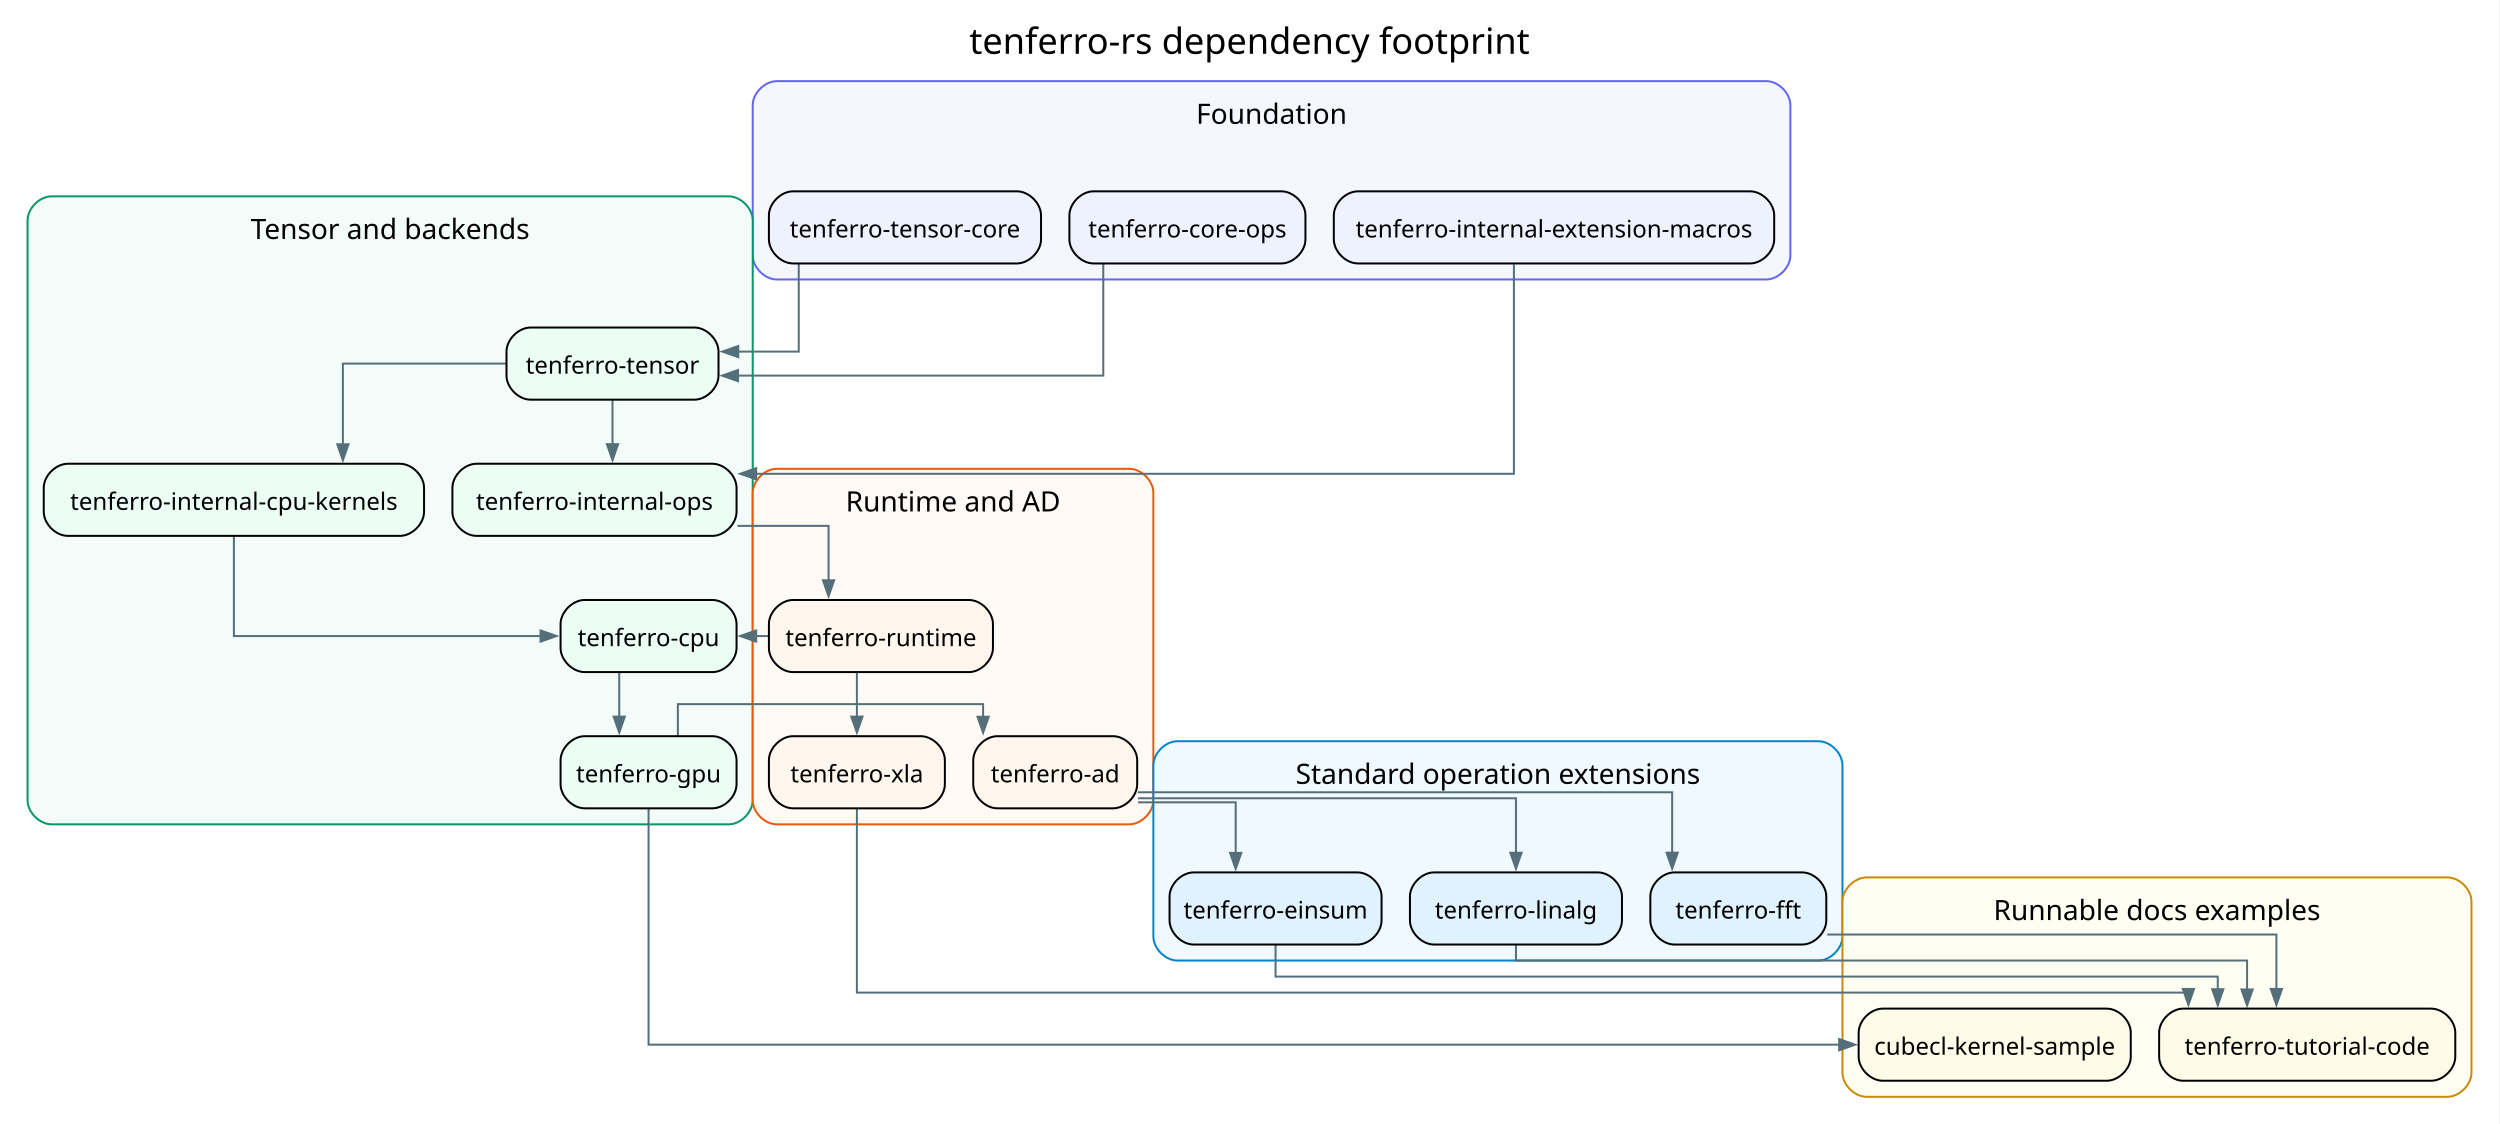
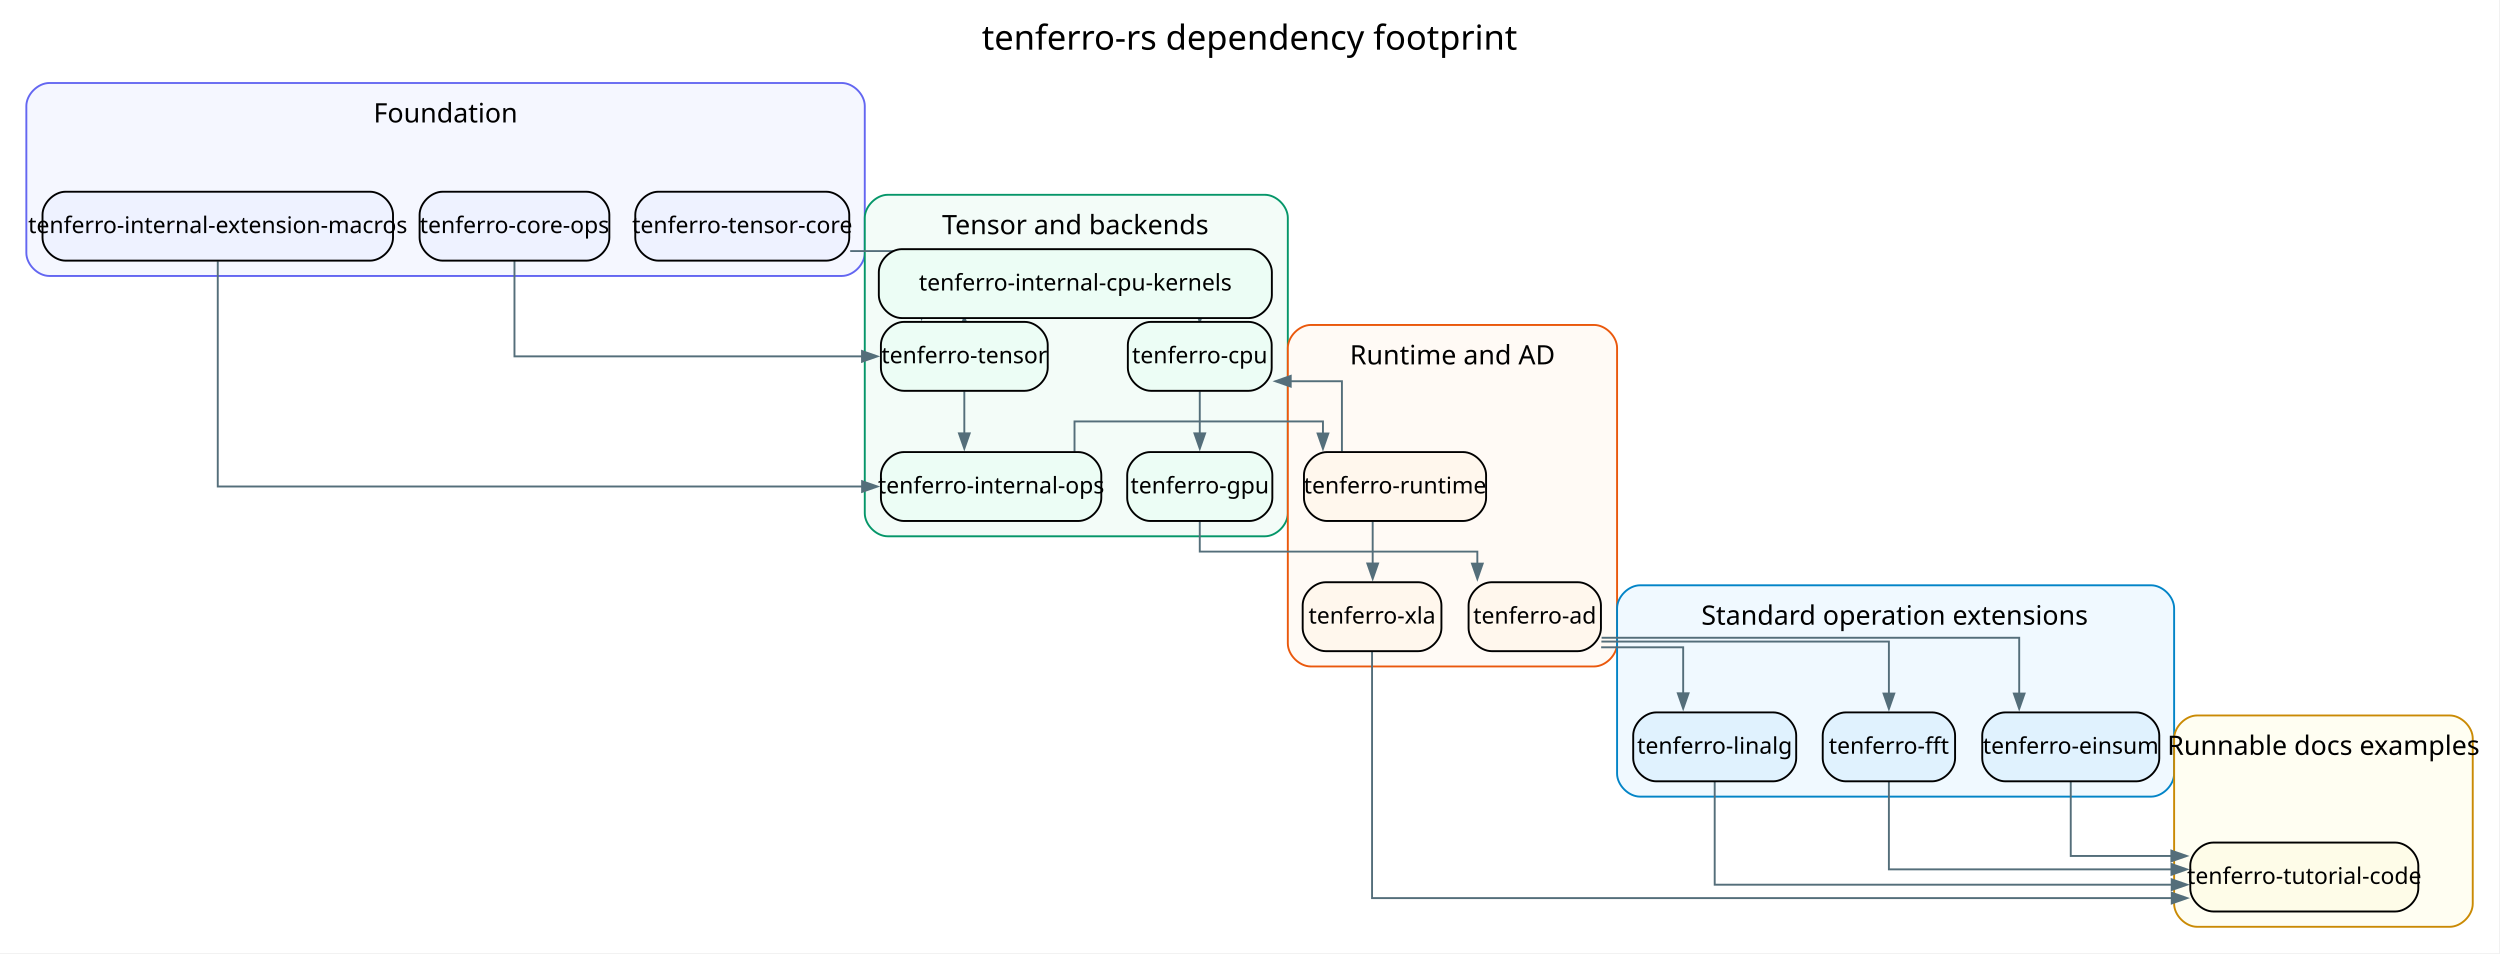
- <svg xmlns="http://www.w3.org/2000/svg" xmlns:xlink="http://www.w3.org/1999/xlink" width="1248pt" height="561pt" viewBox="0.00 0.00 1248.00 561.00" role="img" aria-labelledby="dependency-footprint-title dependency-footprint-desc">
-   <g id="graph0" class="graph" transform="scale(1 1) rotate(0) translate(5.76 555.51)">
-     <polygon fill="#ffffff" stroke="none" points="-5.76,5.76 -5.76,-555.51 1241.76,-555.51 1241.76,5.76 -5.76,5.76" />
-     <text xml:space="preserve" text-anchor="middle" x="618" y="-528.65" font-family="IBM Plex Sans" font-size="18.00">tenferro-rs dependency footprint</text>
+ <svg xmlns="http://www.w3.org/2000/svg" xmlns:xlink="http://www.w3.org/1999/xlink" width="1306pt" height="498pt" viewBox="0.00 0.00 1306.00 498.00" role="img" aria-labelledby="dependency-footprint-title dependency-footprint-desc">
+   <g id="graph0" class="graph" transform="scale(1 1) rotate(0) translate(5.76 492.16)">
+     <polygon fill="#ffffff" stroke="none" points="-5.76,5.76 -5.76,-492.16 1299.76,-492.16 1299.76,5.76 -5.76,5.76" />
+     <text xml:space="preserve" text-anchor="middle" x="647" y="-466.2" font-family="IBM Plex Sans" font-size="18.00">tenferro-rs dependency footprint</text>
    <g id="clust1" class="cluster">
-       <path fill="#f5f7ff" stroke="#6366f1" d="M382,-416C382,-416 876,-416 876,-416 882,-416 888,-422 888,-428 888,-428 888,-503 888,-503 888,-509 882,-515 876,-515 876,-515 382,-515 382,-515 376,-515 370,-509 370,-503 370,-503 370,-428 370,-428 370,-422 376,-416 382,-416" />
+       <path fill="#f5f7ff" stroke="#6366f1" d="M20,-348C20,-348 434,-348 434,-348 440,-348 446,-354 446,-360 446,-360 446,-436.8 446,-436.8 446,-442.8 440,-448.8 434,-448.8 434,-448.8 20,-448.8 20,-448.8 14,-448.8 8,-442.8 8,-436.8 8,-436.8 8,-360 8,-360 8,-354 14,-348 20,-348" />
    </g>
    <g id="clust3" class="cluster">
-       <path fill="#f3fcf8" stroke="#059669" d="M20,-144C20,-144 358,-144 358,-144 364,-144 370,-150 370,-156 370,-156 370,-445.5 370,-445.5 370,-451.5 364,-457.5 358,-457.5 358,-457.5 20,-457.5 20,-457.5 14,-457.5 8,-451.5 8,-445.5 8,-445.5 8,-156 8,-156 8,-150 14,-144 20,-144" />
+       <path fill="#f3fcf8" stroke="#059669" d="M458,-212C458,-212 655,-212 655,-212 661,-212 667,-218 667,-224 667,-224 667,-378.4 667,-378.4 667,-384.4 661,-390.4 655,-390.4 655,-390.4 458,-390.4 458,-390.4 452,-390.4 446,-384.4 446,-378.4 446,-378.4 446,-224 446,-224 446,-218 452,-212 458,-212" />
    </g>
    <g id="clust5" class="cluster">
-       <path fill="#fffaf5" stroke="#ea580c" d="M382,-144C382,-144 558,-144 558,-144 564,-144 570,-150 570,-156 570,-156 570,-309.5 570,-309.5 570,-315.5 564,-321.5 558,-321.5 558,-321.5 382,-321.5 382,-321.5 376,-321.5 370,-315.5 370,-309.5 370,-309.5 370,-156 370,-156 370,-150 376,-144 382,-144" />
+       <path fill="#fffaf5" stroke="#ea580c" d="M679,-144C679,-144 827,-144 827,-144 833,-144 839,-150 839,-156 839,-156 839,-310.4 839,-310.4 839,-316.4 833,-322.4 827,-322.4 827,-322.4 679,-322.4 679,-322.4 673,-322.4 667,-316.4 667,-310.4 667,-310.4 667,-156 667,-156 667,-150 673,-144 679,-144" />
    </g>
    <g id="clust7" class="cluster">
-       <path fill="#f0f9ff" stroke="#0284c7" d="M582,-76C582,-76 902,-76 902,-76 908,-76 914,-82 914,-88 914,-88 914,-173.5 914,-173.5 914,-179.5 908,-185.5 902,-185.5 902,-185.5 582,-185.5 582,-185.5 576,-185.5 570,-179.5 570,-173.5 570,-173.5 570,-88 570,-88 570,-82 576,-76 582,-76" />
+       <path fill="#f0f9ff" stroke="#0284c7" d="M851,-76C851,-76 1118,-76 1118,-76 1124,-76 1130,-82 1130,-88 1130,-88 1130,-174.4 1130,-174.4 1130,-180.4 1124,-186.4 1118,-186.4 1118,-186.4 851,-186.4 851,-186.4 845,-186.4 839,-180.4 839,-174.4 839,-174.4 839,-88 839,-88 839,-82 845,-76 851,-76" />
    </g>
    <g id="clust9" class="cluster">
-       <path fill="#fffef2" stroke="#ca8a04" d="M926,-8C926,-8 1216,-8 1216,-8 1222,-8 1228,-14 1228,-20 1228,-20 1228,-105.5 1228,-105.5 1228,-111.5 1222,-117.5 1216,-117.5 1216,-117.5 926,-117.5 926,-117.5 920,-117.5 914,-111.5 914,-105.5 914,-105.5 914,-20 914,-20 914,-14 920,-8 926,-8" />
+       <path fill="#fffef2" stroke="#ca8a04" d="M1142,-8C1142,-8 1274,-8 1274,-8 1280,-8 1286,-14 1286,-20 1286,-20 1286,-106.4 1286,-106.4 1286,-112.4 1280,-118.4 1274,-118.4 1274,-118.4 1142,-118.4 1142,-118.4 1136,-118.4 1130,-112.4 1130,-106.4 1130,-106.4 1130,-20 1130,-20 1130,-14 1136,-8 1142,-8" />
    </g>
    <g id="edge1" class="edge">
-       <path fill="none" stroke="#546e7a" d="M392.97,-423.73C392.97,-405.44 392.97,-380 392.97,-380 392.97,-380 362.79,-380 362.79,-380" />
-       <polygon fill="#546e7a" stroke="#546e7a" points="362.79,-377.2 354.79,-380 362.79,-382.8 362.79,-377.2" />
+       <path fill="none" stroke="#546e7a" d="M438.38,-361C458.22,-361 475.67,-361 475.67,-361 475.67,-361 475.67,-333.83 475.67,-333.83" />
+       <polygon fill="#546e7a" stroke="#546e7a" points="478.47,-333.83 475.67,-325.83 472.87,-333.83 478.47,-333.83" />
+     </g>
+     <g id="edge9" class="edge">
+       <path fill="none" stroke="#546e7a" d="M108,-355.66C108,-318.54 108,-238 108,-238 108,-238 444.6,-238 444.6,-238" />
+       <polygon fill="#546e7a" stroke="#546e7a" points="444.6,-240.8 452.6,-238 444.6,-235.2 444.6,-240.8" />
+     </g>
+     <g id="edge2" class="edge">
+       <path fill="none" stroke="#546e7a" d="M263,-355.78C263,-335.63 263,-306 263,-306 263,-306 444.56,-306 444.56,-306" />
+       <polygon fill="#546e7a" stroke="#546e7a" points="444.56,-308.8 452.56,-306 444.56,-303.2 444.56,-308.8" />
+     </g>
+     <g id="edge8" class="edge">
+       <path fill="none" stroke="#546e7a" d="M498,-287.78C498,-287.78 498,-265.79 498,-265.79" />
+       <polygon fill="#546e7a" stroke="#546e7a" points="500.8,-265.79 498,-257.79 495.2,-265.79 500.8,-265.79" />
+     </g>
+     <g id="edge17" class="edge">
+       <path fill="none" stroke="#546e7a" d="M498,-324.22C498,-324.96 498,-325.37 498,-325.37 498,-325.37 498,-325.43 498,-325.43" />
+       <polygon fill="#546e7a" stroke="#546e7a" points="495.2,-318.51 498,-326.51 500.8,-318.51 495.2,-318.51" />
+     </g>
+     <g id="edge18" class="edge">
+       <path fill="none" stroke="#546e7a" d="M621,-325.49C621,-325.49 621,-325.14 621,-325.14" />
+       <polygon fill="#546e7a" stroke="#546e7a" points="623.8,-332 621,-324 618.2,-332 623.8,-332" />
+     </g>
+     <g id="edge4" class="edge">
+       <path fill="none" stroke="#546e7a" d="M621,-287.78C621,-287.78 621,-265.79 621,-265.79" />
+       <polygon fill="#546e7a" stroke="#546e7a" points="623.8,-265.79 621,-257.79 618.2,-265.79 623.8,-265.79" />
+     </g>
+     <g id="edge7" class="edge">
+       <path fill="none" stroke="#546e7a" d="M621,-219.81C621,-211.72 621,-204 621,-204 621,-204 766,-204 766,-204 766,-204 766,-197.71 766,-197.71" />
+       <polygon fill="#546e7a" stroke="#546e7a" points="768.8,-197.71 766,-189.71 763.2,-197.71 768.8,-197.71" />
+     </g>
+     <g id="edge5" class="edge">
+       <path fill="none" stroke="#546e7a" d="M555.57,-256.19C555.57,-264.28 555.57,-272 555.57,-272 555.57,-272 685.35,-272 685.35,-272 685.35,-272 685.35,-265.71 685.35,-265.71" />
+       <polygon fill="#546e7a" stroke="#546e7a" points="688.15,-265.71 685.35,-257.71 682.55,-265.71 688.15,-265.71" />
+     </g>
+     <g id="edge3" class="edge">
+       <path fill="none" stroke="#546e7a" d="M695.26,-256.31C695.26,-272.31 695.26,-293 695.26,-293 695.26,-293 668.51,-293 668.51,-293" />
+       <polygon fill="#546e7a" stroke="#546e7a" points="668.51,-290.2 660.51,-293 668.51,-295.8 668.51,-290.2" />
+     </g>
+     <g id="edge6" class="edge">
+       <path fill="none" stroke="#546e7a" d="M711.33,-219.78C711.33,-219.78 711.33,-197.79 711.33,-197.79" />
+       <polygon fill="#546e7a" stroke="#546e7a" points="714.13,-197.79 711.33,-189.79 708.53,-197.79 714.13,-197.79" />
+     </g>
+     <g id="edge16" class="edge">
+       <path fill="none" stroke="#546e7a" d="M711,-151.68C711,-112.27 711,-23 711,-23 711,-23 1128.77,-23 1128.77,-23" />
+       <polygon fill="#546e7a" stroke="#546e7a" points="1128.77,-25.8 1136.77,-23 1128.77,-20.2 1128.77,-25.8" />
+     </g>
+     <g id="edge10" class="edge">
+       <path fill="none" stroke="#546e7a" d="M830.92,-159C900.34,-159 1049.07,-159 1049.07,-159 1049.07,-159 1049.07,-129.86 1049.07,-129.86" />
+       <polygon fill="#546e7a" stroke="#546e7a" points="1051.87,-129.86 1049.07,-121.86 1046.27,-129.86 1051.87,-129.86" />
    </g>
    <g id="edge11" class="edge">
-       <path fill="none" stroke="#546e7a" d="M749.98,-423.59C749.98,-389.27 749.98,-319 749.98,-319 749.98,-319 371.73,-319 371.73,-319" />
-       <polygon fill="#546e7a" stroke="#546e7a" points="371.73,-316.2 363.73,-319 371.73,-321.8 371.73,-316.2" />
-     </g>
-     <g id="edge2" class="edge">
-       <path fill="none" stroke="#546e7a" d="M545,-423.71C545,-401.79 545,-368 545,-368 545,-368 362.67,-368 362.67,-368" />
-       <polygon fill="#546e7a" stroke="#546e7a" points="362.67,-365.2 354.67,-368 362.67,-370.8 362.67,-365.2" />
-     </g>
-     <g id="edge3" class="edge">
-       <path fill="none" stroke="#546e7a" d="M246.8,-374C209.18,-374 165.4,-374 165.4,-374 165.4,-374 165.4,-333.74 165.4,-333.74" />
-       <polygon fill="#546e7a" stroke="#546e7a" points="168.2,-333.74 165.4,-325.74 162.6,-333.74 168.2,-333.74" />
-     </g>
-     <g id="edge10" class="edge">
-       <path fill="none" stroke="#546e7a" d="M300,-355.78C300,-355.78 300,-333.79 300,-333.79" />
-       <polygon fill="#546e7a" stroke="#546e7a" points="302.8,-333.79 300,-325.79 297.2,-333.79 302.8,-333.79" />
-     </g>
-     <g id="edge4" class="edge">
-       <path fill="none" stroke="#546e7a" d="M111,-287.78C111,-267.63 111,-238 111,-238 111,-238 264.08,-238 264.08,-238" />
-       <polygon fill="#546e7a" stroke="#546e7a" points="264.08,-240.8 272.08,-238 264.08,-235.2 264.08,-240.8" />
-     </g>
-     <g id="edge6" class="edge">
-       <path fill="none" stroke="#546e7a" d="M303.36,-219.78C303.36,-219.78 303.36,-197.79 303.36,-197.79" />
-       <polygon fill="#546e7a" stroke="#546e7a" points="306.16,-197.79 303.36,-189.79 300.56,-197.79 306.16,-197.79" />
-     </g>
-     <g id="edge9" class="edge">
-       <path fill="none" stroke="#546e7a" d="M332.64,-188.19C332.64,-196.28 332.64,-204 332.64,-204 332.64,-204 485,-204 485,-204 485,-204 485,-197.71 485,-197.71" />
-       <polygon fill="#546e7a" stroke="#546e7a" points="487.8,-197.71 485,-189.71 482.2,-197.71 487.8,-197.71" />
-     </g>
-     <g id="edge19" class="edge">
-       <path fill="none" stroke="#546e7a" d="M318,-151.66C318,-114.54 318,-34 318,-34 318,-34 912.35,-34 912.35,-34" />
-       <polygon fill="#546e7a" stroke="#546e7a" points="912.35,-36.8 920.35,-34 912.35,-31.2 912.35,-36.8" />
-     </g>
-     <g id="edge7" class="edge">
-       <path fill="none" stroke="#546e7a" d="M362.34,-293C386.67,-293 407.86,-293 407.86,-293 407.86,-293 407.86,-265.83 407.86,-265.83" />
-       <polygon fill="#546e7a" stroke="#546e7a" points="410.66,-265.83 407.86,-257.83 405.06,-265.83 410.66,-265.83" />
-     </g>
-     <g id="edge5" class="edge">
-       <path fill="none" stroke="#546e7a" d="M377.7,-238C377.7,-238 371.74,-238 371.74,-238" />
-       <polygon fill="#546e7a" stroke="#546e7a" points="371.74,-235.2 363.74,-238 371.74,-240.8 371.74,-235.2" />
-     </g>
-     <g id="edge8" class="edge">
-       <path fill="none" stroke="#546e7a" d="M422,-219.78C422,-219.78 422,-197.79 422,-197.79" />
-       <polygon fill="#546e7a" stroke="#546e7a" points="424.8,-197.79 422,-189.79 419.2,-197.79 424.8,-197.79" />
-     </g>
-     <g id="edge18" class="edge">
-       <path fill="none" stroke="#546e7a" d="M422,-151.84C422,-120.59 422,-60 422,-60 422,-60 1086.71,-60 1086.71,-60 1086.71,-60 1086.71,-59.23 1086.71,-59.23" />
-       <polygon fill="#546e7a" stroke="#546e7a" points="1089.51,-61.85 1086.71,-53.85 1083.91,-61.85 1089.51,-61.85" />
+       <path fill="none" stroke="#546e7a" d="M830.68,-154C851.33,-154 873.53,-154 873.53,-154 873.53,-154 873.53,-129.99 873.53,-129.99" />
+       <polygon fill="#546e7a" stroke="#546e7a" points="876.33,-129.99 873.53,-121.99 870.73,-129.99 876.33,-129.99" />
    </g>
    <g id="edge12" class="edge">
-       <path fill="none" stroke="#546e7a" d="M562.36,-155C586.05,-155 611.1,-155 611.1,-155 611.1,-155 611.1,-129.75 611.1,-129.75" />
-       <polygon fill="#546e7a" stroke="#546e7a" points="613.9,-129.75 611.1,-121.75 608.3,-129.75 613.9,-129.75" />
+       <path fill="none" stroke="#546e7a" d="M830.8,-157C884.39,-157 981,-157 981,-157 981,-157 981,-129.83 981,-129.83" />
+       <polygon fill="#546e7a" stroke="#546e7a" points="983.8,-129.83 981,-121.83 978.2,-129.83 983.8,-129.83" />
    </g>
    <g id="edge13" class="edge">
-       <path fill="none" stroke="#546e7a" d="M562.39,-157C628.6,-157 751,-157 751,-157 751,-157 751,-129.83 751,-129.83" />
-       <polygon fill="#546e7a" stroke="#546e7a" points="753.8,-129.83 751,-121.83 748.2,-129.83 753.8,-129.83" />
+       <path fill="none" stroke="#546e7a" d="M1076,-83.65C1076,-66.99 1076,-45 1076,-45 1076,-45 1128.56,-45 1128.56,-45" />
+       <polygon fill="#546e7a" stroke="#546e7a" points="1128.56,-47.8 1136.56,-45 1128.56,-42.2 1128.56,-47.8" />
+     </g>
+     <g id="edge15" class="edge">
+       <path fill="none" stroke="#546e7a" d="M890,-83.83C890,-62.5 890,-30 890,-30 890,-30 1128.74,-30 1128.74,-30" />
+       <polygon fill="#546e7a" stroke="#546e7a" points="1128.74,-32.8 1136.74,-30 1128.74,-27.2 1128.74,-32.8" />
    </g>
    <g id="edge14" class="edge">
-       <path fill="none" stroke="#546e7a" d="M562.22,-160C646.14,-160 828.98,-160 828.98,-160 828.98,-160 828.98,-129.87 828.98,-129.87" />
-       <polygon fill="#546e7a" stroke="#546e7a" points="831.78,-129.87 828.98,-121.87 826.18,-129.87 831.78,-129.87" />
-     </g>
-     <g id="edge15" class="edge">
-       <path fill="none" stroke="#546e7a" d="M631,-83.81C631,-75.72 631,-68 631,-68 631,-68 1101.35,-68 1101.35,-68 1101.35,-68 1101.35,-61.71 1101.35,-61.71" />
-       <polygon fill="#546e7a" stroke="#546e7a" points="1104.15,-61.71 1101.35,-53.71 1098.55,-61.71 1104.15,-61.71" />
-     </g>
-     <g id="edge17" class="edge">
-       <path fill="none" stroke="#546e7a" d="M751,-83.66C751,-79.36 751,-76 751,-76 751,-76 1115.98,-76 1115.98,-76 1115.98,-76 1115.98,-61.57 1115.98,-61.57" />
-       <polygon fill="#546e7a" stroke="#546e7a" points="1118.78,-61.57 1115.98,-53.57 1113.18,-61.57 1118.78,-61.57" />
-     </g>
-     <g id="edge16" class="edge">
-       <path fill="none" stroke="#546e7a" d="M906.36,-89C982.65,-89 1130.62,-89 1130.62,-89 1130.62,-89 1130.62,-61.83 1130.62,-61.83" />
-       <polygon fill="#546e7a" stroke="#546e7a" points="1133.42,-61.83 1130.62,-53.83 1127.82,-61.83 1133.42,-61.83" />
+       <path fill="none" stroke="#546e7a" d="M981,-83.83C981,-64.91 981,-38 981,-38 981,-38 1128.62,-38 1128.62,-38" />
+       <polygon fill="#546e7a" stroke="#546e7a" points="1128.62,-40.8 1136.62,-38 1128.62,-35.2 1128.62,-40.8" />
    </g>
    <g id="node1" class="node cluster-title">
-       <text xml:space="preserve" text-anchor="middle" x="629" y="-493.7" font-family="IBM Plex Sans" font-size="14.00">Foundation</text>
+       <text xml:space="preserve" text-anchor="middle" x="227" y="-428.2" font-family="IBM Plex Sans" font-size="14.00">Foundation</text>
    </g>
    <g id="node2" class="node">
      <g id="a_node2">
        <a xlink:href="index.html#tenferro-tensor-core" xlink:title="tenferro-tensor-core" target="_parent">
-           <path fill="#eef2ff" stroke="black" d="M501.92,-460C501.92,-460 390.08,-460 390.08,-460 384.08,-460 378.08,-454 378.08,-448 378.08,-448 378.08,-436 378.08,-436 378.08,-430 384.08,-424 390.08,-424 390.08,-424 501.92,-424 501.92,-424 507.92,-424 513.92,-430 513.92,-436 513.92,-436 513.92,-448 513.92,-448 513.92,-454 507.92,-460 501.92,-460" />
-           <text xml:space="preserve" text-anchor="middle" x="446" y="-436.98" font-family="IBM Plex Sans" font-size="12.00">tenferro-tensor-core</text>
+           <path fill="#eef2ff" stroke="black" d="M425.89,-392C425.89,-392 338.11,-392 338.11,-392 332.11,-392 326.11,-386 326.11,-380 326.11,-380 326.11,-368 326.11,-368 326.11,-362 332.11,-356 338.11,-356 338.11,-356 425.89,-356 425.89,-356 431.89,-356 437.89,-362 437.89,-368 437.89,-368 437.89,-380 437.89,-380 437.89,-386 431.89,-392 425.89,-392" />
+           <text xml:space="preserve" text-anchor="middle" x="382" y="-370.4" font-family="IBM Plex Sans" font-size="12.00">tenferro-tensor-core</text>
        </a>
      </g>
    </g>
    <g id="node3" class="node">
      <g id="a_node3">
        <a xlink:href="index.html#tenferro-internal-extension-macros" xlink:title="tenferro-internal-extension-macros" target="_parent">
-           <path fill="#eef2ff" stroke="black" d="M867.92,-460C867.92,-460 672.08,-460 672.08,-460 666.08,-460 660.08,-454 660.08,-448 660.08,-448 660.08,-436 660.08,-436 660.08,-430 666.08,-424 672.08,-424 672.08,-424 867.92,-424 867.92,-424 873.92,-424 879.92,-430 879.92,-436 879.92,-436 879.92,-448 879.92,-448 879.92,-454 873.92,-460 867.92,-460" />
-           <text xml:space="preserve" text-anchor="middle" x="770" y="-436.98" font-family="IBM Plex Sans" font-size="12.00">tenferro-internal-extension-macros</text>
+           <path fill="#eef2ff" stroke="black" d="M187.55,-392C187.55,-392 28.45,-392 28.45,-392 22.45,-392 16.45,-386 16.45,-380 16.45,-380 16.45,-368 16.45,-368 16.45,-362 22.45,-356 28.45,-356 28.45,-356 187.55,-356 187.55,-356 193.55,-356 199.55,-362 199.55,-368 199.55,-368 199.55,-380 199.55,-380 199.55,-386 193.55,-392 187.55,-392" />
+           <text xml:space="preserve" text-anchor="middle" x="108" y="-370.4" font-family="IBM Plex Sans" font-size="12.00">tenferro-internal-extension-macros</text>
        </a>
      </g>
    </g>
    <g id="node4" class="node">
      <g id="a_node4">
        <a xlink:href="index.html#tenferro-core-ops" xlink:title="tenferro-core-ops" target="_parent">
-           <path fill="#eef2ff" stroke="black" d="M633.92,-460C633.92,-460 540.08,-460 540.08,-460 534.08,-460 528.08,-454 528.08,-448 528.08,-448 528.08,-436 528.08,-436 528.08,-430 534.08,-424 540.08,-424 540.08,-424 633.92,-424 633.92,-424 639.92,-424 645.92,-430 645.92,-436 645.92,-436 645.92,-448 645.92,-448 645.92,-454 639.92,-460 633.92,-460" />
-           <text xml:space="preserve" text-anchor="middle" x="587" y="-436.98" font-family="IBM Plex Sans" font-size="12.00">tenferro-core-ops</text>
+           <path fill="#eef2ff" stroke="black" d="M300.56,-392C300.56,-392 225.44,-392 225.44,-392 219.44,-392 213.44,-386 213.44,-380 213.44,-380 213.44,-368 213.44,-368 213.44,-362 219.44,-356 225.44,-356 225.44,-356 300.56,-356 300.56,-356 306.56,-356 312.56,-362 312.56,-368 312.56,-368 312.56,-380 312.56,-380 312.56,-386 306.56,-392 300.56,-392" />
+           <text xml:space="preserve" text-anchor="middle" x="263" y="-370.4" font-family="IBM Plex Sans" font-size="12.00">tenferro-core-ops</text>
        </a>
      </g>
    </g>
    <g id="node5" class="node cluster-title">
-       <text xml:space="preserve" text-anchor="middle" x="189" y="-436.2" font-family="IBM Plex Sans" font-size="14.00">Tensor and backends</text>
+       <text xml:space="preserve" text-anchor="middle" x="556" y="-369.8" font-family="IBM Plex Sans" font-size="14.00">Tensor and backends</text>
    </g>
    <g id="node6" class="node">
      <g id="a_node6">
        <a xlink:href="index.html#tenferro-tensor" xlink:title="tenferro-tensor" target="_parent">
-           <path fill="#ecfdf5" stroke="black" d="M340.92,-392C340.92,-392 259.08,-392 259.08,-392 253.08,-392 247.08,-386 247.08,-380 247.08,-380 247.08,-368 247.08,-368 247.08,-362 253.08,-356 259.08,-356 259.08,-356 340.92,-356 340.92,-356 346.92,-356 352.92,-362 352.92,-368 352.92,-368 352.92,-380 352.92,-380 352.92,-386 346.92,-392 340.92,-392" />
-           <text xml:space="preserve" text-anchor="middle" x="300" y="-368.98" font-family="IBM Plex Sans" font-size="12.00">tenferro-tensor</text>
+           <path fill="#ecfdf5" stroke="black" d="M529.57,-324C529.57,-324 466.43,-324 466.43,-324 460.43,-324 454.43,-318 454.43,-312 454.43,-312 454.43,-300 454.43,-300 454.43,-294 460.43,-288 466.43,-288 466.43,-288 529.57,-288 529.57,-288 535.57,-288 541.57,-294 541.57,-300 541.57,-300 541.57,-312 541.57,-312 541.57,-318 535.57,-324 529.57,-324" />
+           <text xml:space="preserve" text-anchor="middle" x="498" y="-302.4" font-family="IBM Plex Sans" font-size="12.00">tenferro-tensor</text>
+         </a>
+       </g>
+     </g>
+     <g id="node20" class="node">
+       <g id="a_node20">
+         <a xlink:href="index.html#tenferro-internal-cpu-kernels" xlink:title="tenferro-internal-cpu-kernels" target="_parent">
+           <path fill="#ecfdf5" stroke="black" d="M646.66,-362C646.66,-362 465.34,-362 465.34,-362 459.34,-362 453.34,-356 453.34,-350 453.34,-350 453.34,-338 453.34,-338 453.34,-332 459.34,-326 465.34,-326 465.34,-326 646.66,-326 646.66,-326 652.66,-326 658.66,-332 658.66,-338 658.66,-338 658.66,-350 658.66,-350 658.66,-356 652.66,-362 646.66,-362" />
+           <text xml:space="preserve" text-anchor="middle" x="556" y="-340.4" font-family="IBM Plex Sans" font-size="12.00">tenferro-internal-cpu-kernels</text>
        </a>
      </g>
    </g>
    <g id="node7" class="node">
      <g id="a_node7">
-         <a xlink:href="index.html#tenferro-internal-cpu-kernels" xlink:title="tenferro-internal-cpu-kernels" target="_parent">
-           <path fill="#ecfdf5" stroke="black" d="M193.92,-324C193.92,-324 28.08,-324 28.08,-324 22.08,-324 16.08,-318 16.08,-312 16.08,-312 16.08,-300 16.08,-300 16.08,-294 22.08,-288 28.08,-288 28.08,-288 193.92,-288 193.92,-288 199.92,-288 205.92,-294 205.92,-300 205.92,-300 205.92,-312 205.92,-312 205.92,-318 199.92,-324 193.92,-324" />
-           <text xml:space="preserve" text-anchor="middle" x="111" y="-300.98" font-family="IBM Plex Sans" font-size="12.00">tenferro-internal-cpu-kernels</text>
+         <a xlink:href="index.html#tenferro-cpu" xlink:title="tenferro-cpu" target="_parent">
+           <path fill="#ecfdf5" stroke="black" d="M646.57,-324C646.57,-324 595.43,-324 595.43,-324 589.43,-324 583.43,-318 583.43,-312 583.43,-312 583.43,-300 583.43,-300 583.43,-294 589.43,-288 595.43,-288 595.43,-288 646.57,-288 646.57,-288 652.57,-288 658.57,-294 658.57,-300 658.57,-300 658.57,-312 658.57,-312 658.57,-318 652.57,-324 646.57,-324" />
+           <text xml:space="preserve" text-anchor="middle" x="621" y="-302.4" font-family="IBM Plex Sans" font-size="12.00">tenferro-cpu</text>
        </a>
      </g>
    </g>
    <g id="node8" class="node">
      <g id="a_node8">
-         <a xlink:href="index.html#tenferro-cpu" xlink:title="tenferro-cpu" target="_parent">
-           <path fill="#ecfdf5" stroke="black" d="M349.92,-256C349.92,-256 286.08,-256 286.08,-256 280.08,-256 274.08,-250 274.08,-244 274.08,-244 274.08,-232 274.08,-232 274.08,-226 280.08,-220 286.08,-220 286.08,-220 349.92,-220 349.92,-220 355.92,-220 361.92,-226 361.92,-232 361.92,-232 361.92,-244 361.92,-244 361.92,-250 355.92,-256 349.92,-256" />
-           <text xml:space="preserve" text-anchor="middle" x="318" y="-232.97" font-family="IBM Plex Sans" font-size="12.00">tenferro-cpu</text>
+         <a xlink:href="index.html#tenferro-gpu" xlink:title="tenferro-gpu" target="_parent">
+           <path fill="#ecfdf5" stroke="black" d="M646.91,-256C646.91,-256 595.09,-256 595.09,-256 589.09,-256 583.09,-250 583.09,-244 583.09,-244 583.09,-232 583.09,-232 583.09,-226 589.09,-220 595.09,-220 595.09,-220 646.91,-220 646.91,-220 652.91,-220 658.91,-226 658.91,-232 658.91,-232 658.91,-244 658.91,-244 658.91,-250 652.91,-256 646.91,-256" />
+           <text xml:space="preserve" text-anchor="middle" x="621" y="-234.4" font-family="IBM Plex Sans" font-size="12.00">tenferro-gpu</text>
        </a>
      </g>
    </g>
    <g id="node9" class="node">
      <g id="a_node9">
-         <a xlink:href="index.html#tenferro-gpu" xlink:title="tenferro-gpu" target="_parent">
-           <path fill="#ecfdf5" stroke="black" d="M349.92,-188C349.92,-188 286.08,-188 286.08,-188 280.08,-188 274.08,-182 274.08,-176 274.08,-176 274.08,-164 274.08,-164 274.08,-158 280.08,-152 286.08,-152 286.08,-152 349.92,-152 349.92,-152 355.92,-152 361.92,-158 361.92,-164 361.92,-164 361.92,-176 361.92,-176 361.92,-182 355.92,-188 349.92,-188" />
-           <text xml:space="preserve" text-anchor="middle" x="318" y="-164.97" font-family="IBM Plex Sans" font-size="12.00">tenferro-gpu</text>
-         </a>
-       </g>
-     </g>
-     <g id="node10" class="node">
-       <g id="a_node10">
        <a xlink:href="index.html#tenferro-internal-ops" xlink:title="tenferro-internal-ops" target="_parent">
-           <path fill="#ecfdf5" stroke="black" d="M349.92,-324C349.92,-324 232.08,-324 232.08,-324 226.08,-324 220.08,-318 220.08,-312 220.08,-312 220.08,-300 220.08,-300 220.08,-294 226.08,-288 232.08,-288 232.08,-288 349.92,-288 349.92,-288 355.92,-288 361.92,-294 361.92,-300 361.92,-300 361.92,-312 361.92,-312 361.92,-318 355.92,-324 349.92,-324" />
-           <text xml:space="preserve" text-anchor="middle" x="291" y="-300.98" font-family="IBM Plex Sans" font-size="12.00">tenferro-internal-ops</text>
-         </a>
-       </g>
-     </g>
-     <g id="node11" class="node cluster-title">
-       <text xml:space="preserve" text-anchor="middle" x="470" y="-300.2" font-family="IBM Plex Sans" font-size="14.00">Runtime and AD</text>
+           <path fill="#ecfdf5" stroke="black" d="M557.56,-256C557.56,-256 466.44,-256 466.44,-256 460.44,-256 454.44,-250 454.44,-244 454.44,-244 454.44,-232 454.44,-232 454.44,-226 460.44,-220 466.44,-220 466.44,-220 557.56,-220 557.56,-220 563.56,-220 569.56,-226 569.56,-232 569.56,-232 569.56,-244 569.56,-244 569.56,-250 563.56,-256 557.56,-256" />
+           <text xml:space="preserve" text-anchor="middle" x="512" y="-234.4" font-family="IBM Plex Sans" font-size="12.00">tenferro-internal-ops</text>
+         </a>
+       </g>
+     </g>
+     <g id="node10" class="node cluster-title">
+       <text xml:space="preserve" text-anchor="middle" x="753" y="-301.8" font-family="IBM Plex Sans" font-size="14.00">Runtime and AD</text>
+     </g>
+     <g id="node11" class="node">
+       <g id="a_node11">
+         <a xlink:href="index.html#tenferro-runtime" xlink:title="tenferro-runtime" target="_parent">
+           <path fill="#fff7ed" stroke="black" d="M758.57,-256C758.57,-256 687.43,-256 687.43,-256 681.43,-256 675.43,-250 675.43,-244 675.43,-244 675.43,-232 675.43,-232 675.43,-226 681.43,-220 687.43,-220 687.43,-220 758.57,-220 758.57,-220 764.57,-220 770.57,-226 770.57,-232 770.57,-232 770.57,-244 770.57,-244 770.57,-250 764.57,-256 758.57,-256" />
+           <text xml:space="preserve" text-anchor="middle" x="723" y="-234.4" font-family="IBM Plex Sans" font-size="12.00">tenferro-runtime</text>
+         </a>
+       </g>
    </g>
    <g id="node12" class="node">
      <g id="a_node12">
-         <a xlink:href="index.html#tenferro-runtime" xlink:title="tenferro-runtime" target="_parent">
-           <path fill="#fff7ed" stroke="black" d="M477.92,-256C477.92,-256 390.08,-256 390.08,-256 384.08,-256 378.08,-250 378.08,-244 378.08,-244 378.08,-232 378.08,-232 378.08,-226 384.08,-220 390.08,-220 390.08,-220 477.92,-220 477.92,-220 483.92,-220 489.92,-226 489.92,-232 489.92,-232 489.92,-244 489.92,-244 489.92,-250 483.92,-256 477.92,-256" />
-           <text xml:space="preserve" text-anchor="middle" x="434" y="-232.97" font-family="IBM Plex Sans" font-size="12.00">tenferro-runtime</text>
+         <a xlink:href="index.html#tenferro-xla" xlink:title="tenferro-xla" target="_parent">
+           <path fill="#fff7ed" stroke="black" d="M735.24,-188C735.24,-188 686.76,-188 686.76,-188 680.76,-188 674.76,-182 674.76,-176 674.76,-176 674.76,-164 674.76,-164 674.76,-158 680.76,-152 686.76,-152 686.76,-152 735.24,-152 735.24,-152 741.24,-152 747.24,-158 747.24,-164 747.24,-164 747.24,-176 747.24,-176 747.24,-182 741.24,-188 735.24,-188" />
+           <text xml:space="preserve" text-anchor="middle" x="711" y="-166.4" font-family="IBM Plex Sans" font-size="12.00">tenferro-xla</text>
        </a>
      </g>
    </g>
    <g id="node13" class="node">
      <g id="a_node13">
-         <a xlink:href="index.html#tenferro-xla" xlink:title="tenferro-xla" target="_parent">
-           <path fill="#fff7ed" stroke="black" d="M453.92,-188C453.92,-188 390.08,-188 390.08,-188 384.08,-188 378.08,-182 378.08,-176 378.08,-176 378.08,-164 378.08,-164 378.08,-158 384.08,-152 390.08,-152 390.08,-152 453.92,-152 453.92,-152 459.92,-152 465.92,-158 465.92,-164 465.92,-164 465.92,-176 465.92,-176 465.92,-182 459.92,-188 453.92,-188" />
-           <text xml:space="preserve" text-anchor="middle" x="422" y="-164.97" font-family="IBM Plex Sans" font-size="12.00">tenferro-xla</text>
-         </a>
-       </g>
-     </g>
-     <g id="node14" class="node">
-       <g id="a_node14">
        <a xlink:href="index.html#tenferro-ad" xlink:title="tenferro-ad" target="_parent">
-           <path fill="#fff7ed" stroke="black" d="M549.92,-188C549.92,-188 492.08,-188 492.08,-188 486.08,-188 480.08,-182 480.08,-176 480.08,-176 480.08,-164 480.08,-164 480.08,-158 486.08,-152 492.08,-152 492.08,-152 549.92,-152 549.92,-152 555.92,-152 561.92,-158 561.92,-164 561.92,-164 561.92,-176 561.92,-176 561.92,-182 555.92,-188 549.92,-188" />
-           <text xml:space="preserve" text-anchor="middle" x="521" y="-164.97" font-family="IBM Plex Sans" font-size="12.00">tenferro-ad</text>
-         </a>
-       </g>
-     </g>
-     <g id="node15" class="node cluster-title">
-       <text xml:space="preserve" text-anchor="middle" x="742" y="-164.2" font-family="IBM Plex Sans" font-size="14.00">Standard operation extensions</text>
+           <path fill="#fff7ed" stroke="black" d="M818.57,-188C818.57,-188 773.43,-188 773.43,-188 767.43,-188 761.43,-182 761.43,-176 761.43,-176 761.43,-164 761.43,-164 761.43,-158 767.43,-152 773.43,-152 773.43,-152 818.57,-152 818.57,-152 824.57,-152 830.57,-158 830.57,-164 830.57,-164 830.57,-176 830.57,-176 830.57,-182 824.57,-188 818.57,-188" />
+           <text xml:space="preserve" text-anchor="middle" x="796" y="-166.4" font-family="IBM Plex Sans" font-size="12.00">tenferro-ad</text>
+         </a>
+       </g>
+     </g>
+     <g id="node14" class="node cluster-title">
+       <text xml:space="preserve" text-anchor="middle" x="984" y="-165.8" font-family="IBM Plex Sans" font-size="14.00">Standard operation extensions</text>
+     </g>
+     <g id="node15" class="node">
+       <g id="a_node15">
+         <a xlink:href="index.html#tenferro-einsum" xlink:title="tenferro-einsum" target="_parent">
+           <path fill="#e0f2fe" stroke="black" d="M1110.24,-120C1110.24,-120 1041.76,-120 1041.76,-120 1035.76,-120 1029.76,-114 1029.76,-108 1029.76,-108 1029.76,-96 1029.76,-96 1029.76,-90 1035.76,-84 1041.76,-84 1041.76,-84 1110.24,-84 1110.24,-84 1116.24,-84 1122.24,-90 1122.24,-96 1122.24,-96 1122.24,-108 1122.24,-108 1122.24,-114 1116.24,-120 1110.24,-120" />
+           <text xml:space="preserve" text-anchor="middle" x="1076" y="-98.4" font-family="IBM Plex Sans" font-size="12.00">tenferro-einsum</text>
+         </a>
+       </g>
    </g>
    <g id="node16" class="node">
      <g id="a_node16">
-         <a xlink:href="index.html#tenferro-einsum" xlink:title="tenferro-einsum" target="_parent">
-           <path fill="#e0f2fe" stroke="black" d="M671.92,-120C671.92,-120 590.08,-120 590.08,-120 584.08,-120 578.08,-114 578.08,-108 578.08,-108 578.08,-96 578.08,-96 578.08,-90 584.08,-84 590.08,-84 590.08,-84 671.92,-84 671.92,-84 677.92,-84 683.92,-90 683.92,-96 683.92,-96 683.92,-108 683.92,-108 683.92,-114 677.92,-120 671.92,-120" />
-           <text xml:space="preserve" text-anchor="middle" x="631" y="-96.97" font-family="IBM Plex Sans" font-size="12.00">tenferro-einsum</text>
+         <a xlink:href="index.html#tenferro-linalg" xlink:title="tenferro-linalg" target="_parent">
+           <path fill="#e0f2fe" stroke="black" d="M920.57,-120C920.57,-120 859.43,-120 859.43,-120 853.43,-120 847.43,-114 847.43,-108 847.43,-108 847.43,-96 847.43,-96 847.43,-90 853.43,-84 859.43,-84 859.43,-84 920.57,-84 920.57,-84 926.57,-84 932.57,-90 932.57,-96 932.57,-96 932.57,-108 932.57,-108 932.57,-114 926.57,-120 920.57,-120" />
+           <text xml:space="preserve" text-anchor="middle" x="890" y="-98.4" font-family="IBM Plex Sans" font-size="12.00">tenferro-linalg</text>
        </a>
      </g>
    </g>
    <g id="node17" class="node">
      <g id="a_node17">
-         <a xlink:href="index.html#tenferro-linalg" xlink:title="tenferro-linalg" target="_parent">
-           <path fill="#e0f2fe" stroke="black" d="M791.92,-120C791.92,-120 710.08,-120 710.08,-120 704.08,-120 698.08,-114 698.08,-108 698.08,-108 698.08,-96 698.08,-96 698.08,-90 704.08,-84 710.08,-84 710.08,-84 791.92,-84 791.92,-84 797.92,-84 803.92,-90 803.92,-96 803.92,-96 803.92,-108 803.92,-108 803.92,-114 797.92,-120 791.92,-120" />
-           <text xml:space="preserve" text-anchor="middle" x="751" y="-96.97" font-family="IBM Plex Sans" font-size="12.00">tenferro-linalg</text>
-         </a>
-       </g>
-     </g>
-     <g id="node18" class="node">
-       <g id="a_node18">
        <a xlink:href="index.html#tenferro-fft" xlink:title="tenferro-fft" target="_parent">
-           <path fill="#e0f2fe" stroke="black" d="M893.92,-120C893.92,-120 830.08,-120 830.08,-120 824.08,-120 818.08,-114 818.08,-108 818.08,-108 818.08,-96 818.08,-96 818.08,-90 824.08,-84 830.08,-84 830.08,-84 893.92,-84 893.92,-84 899.92,-84 905.92,-90 905.92,-96 905.92,-96 905.92,-108 905.92,-108 905.92,-114 899.92,-120 893.92,-120" />
-           <text xml:space="preserve" text-anchor="middle" x="862" y="-96.97" font-family="IBM Plex Sans" font-size="12.00">tenferro-fft</text>
-         </a>
-       </g>
-     </g>
-     <g id="node19" class="node cluster-title">
-       <text xml:space="preserve" text-anchor="middle" x="1071" y="-96.2" font-family="IBM Plex Sans" font-size="14.00">Runnable docs examples</text>
-     </g>
-     <g id="node20" class="node">
-       <g id="a_node20">
+           <path fill="#e0f2fe" stroke="black" d="M1003.57,-120C1003.57,-120 958.43,-120 958.43,-120 952.43,-120 946.43,-114 946.43,-108 946.43,-108 946.43,-96 946.43,-96 946.43,-90 952.43,-84 958.43,-84 958.43,-84 1003.57,-84 1003.57,-84 1009.57,-84 1015.57,-90 1015.57,-96 1015.57,-96 1015.57,-108 1015.57,-108 1015.57,-114 1009.57,-120 1003.57,-120" />
+           <text xml:space="preserve" text-anchor="middle" x="981" y="-98.4" font-family="IBM Plex Sans" font-size="12.00">tenferro-fft</text>
+         </a>
+       </g>
+     </g>
+     <g id="node18" class="node cluster-title">
+       <text xml:space="preserve" text-anchor="middle" x="1208" y="-97.8" font-family="IBM Plex Sans" font-size="14.00">Runnable docs examples</text>
+     </g>
+     <g id="node19" class="node">
+       <g id="a_node19">
        <a xlink:href="index.html#tenferro-tutorial-code" xlink:title="tenferro-tutorial-code" target="_parent">
-           <path fill="#fefce8" stroke="black" d="M1207.92,-52C1207.92,-52 1084.08,-52 1084.08,-52 1078.08,-52 1072.08,-46 1072.08,-40 1072.08,-40 1072.08,-28 1072.08,-28 1072.08,-22 1078.08,-16 1084.08,-16 1084.08,-16 1207.92,-16 1207.92,-16 1213.92,-16 1219.92,-22 1219.92,-28 1219.92,-28 1219.92,-40 1219.92,-40 1219.92,-46 1213.92,-52 1207.92,-52" />
-           <text xml:space="preserve" text-anchor="middle" x="1146" y="-28.98" font-family="IBM Plex Sans" font-size="12.00">tenferro-tutorial-code</text>
-         </a>
-       </g>
-     </g>
-     <g id="node21" class="node">
-       <g id="a_node21">
-         <a xlink:href="index.html#cubecl-kernel-sample" xlink:title="cubecl-kernel-sample" target="_parent">
-           <path fill="#fefce8" stroke="black" d="M1045.92,-52C1045.92,-52 934.08,-52 934.08,-52 928.08,-52 922.08,-46 922.08,-40 922.08,-40 922.08,-28 922.08,-28 922.08,-22 928.08,-16 934.08,-16 934.08,-16 1045.92,-16 1045.92,-16 1051.92,-16 1057.92,-22 1057.92,-28 1057.92,-28 1057.92,-40 1057.92,-40 1057.92,-46 1051.92,-52 1045.92,-52" />
-           <text xml:space="preserve" text-anchor="middle" x="990" y="-28.98" font-family="IBM Plex Sans" font-size="12.00">cubecl-kernel-sample</text>
+           <path fill="#fefce8" stroke="black" d="M1245.56,-52C1245.56,-52 1150.44,-52 1150.44,-52 1144.44,-52 1138.44,-46 1138.44,-40 1138.44,-40 1138.44,-28 1138.44,-28 1138.44,-22 1144.44,-16 1150.44,-16 1150.44,-16 1245.56,-16 1245.56,-16 1251.56,-16 1257.56,-22 1257.56,-28 1257.56,-28 1257.56,-40 1257.56,-40 1257.56,-46 1251.56,-52 1245.56,-52" />
+           <text xml:space="preserve" text-anchor="middle" x="1198" y="-30.4" font-family="IBM Plex Sans" font-size="12.00">tenferro-tutorial-code</text>
        </a>
      </g>
    </g>
  </g>
</svg>
